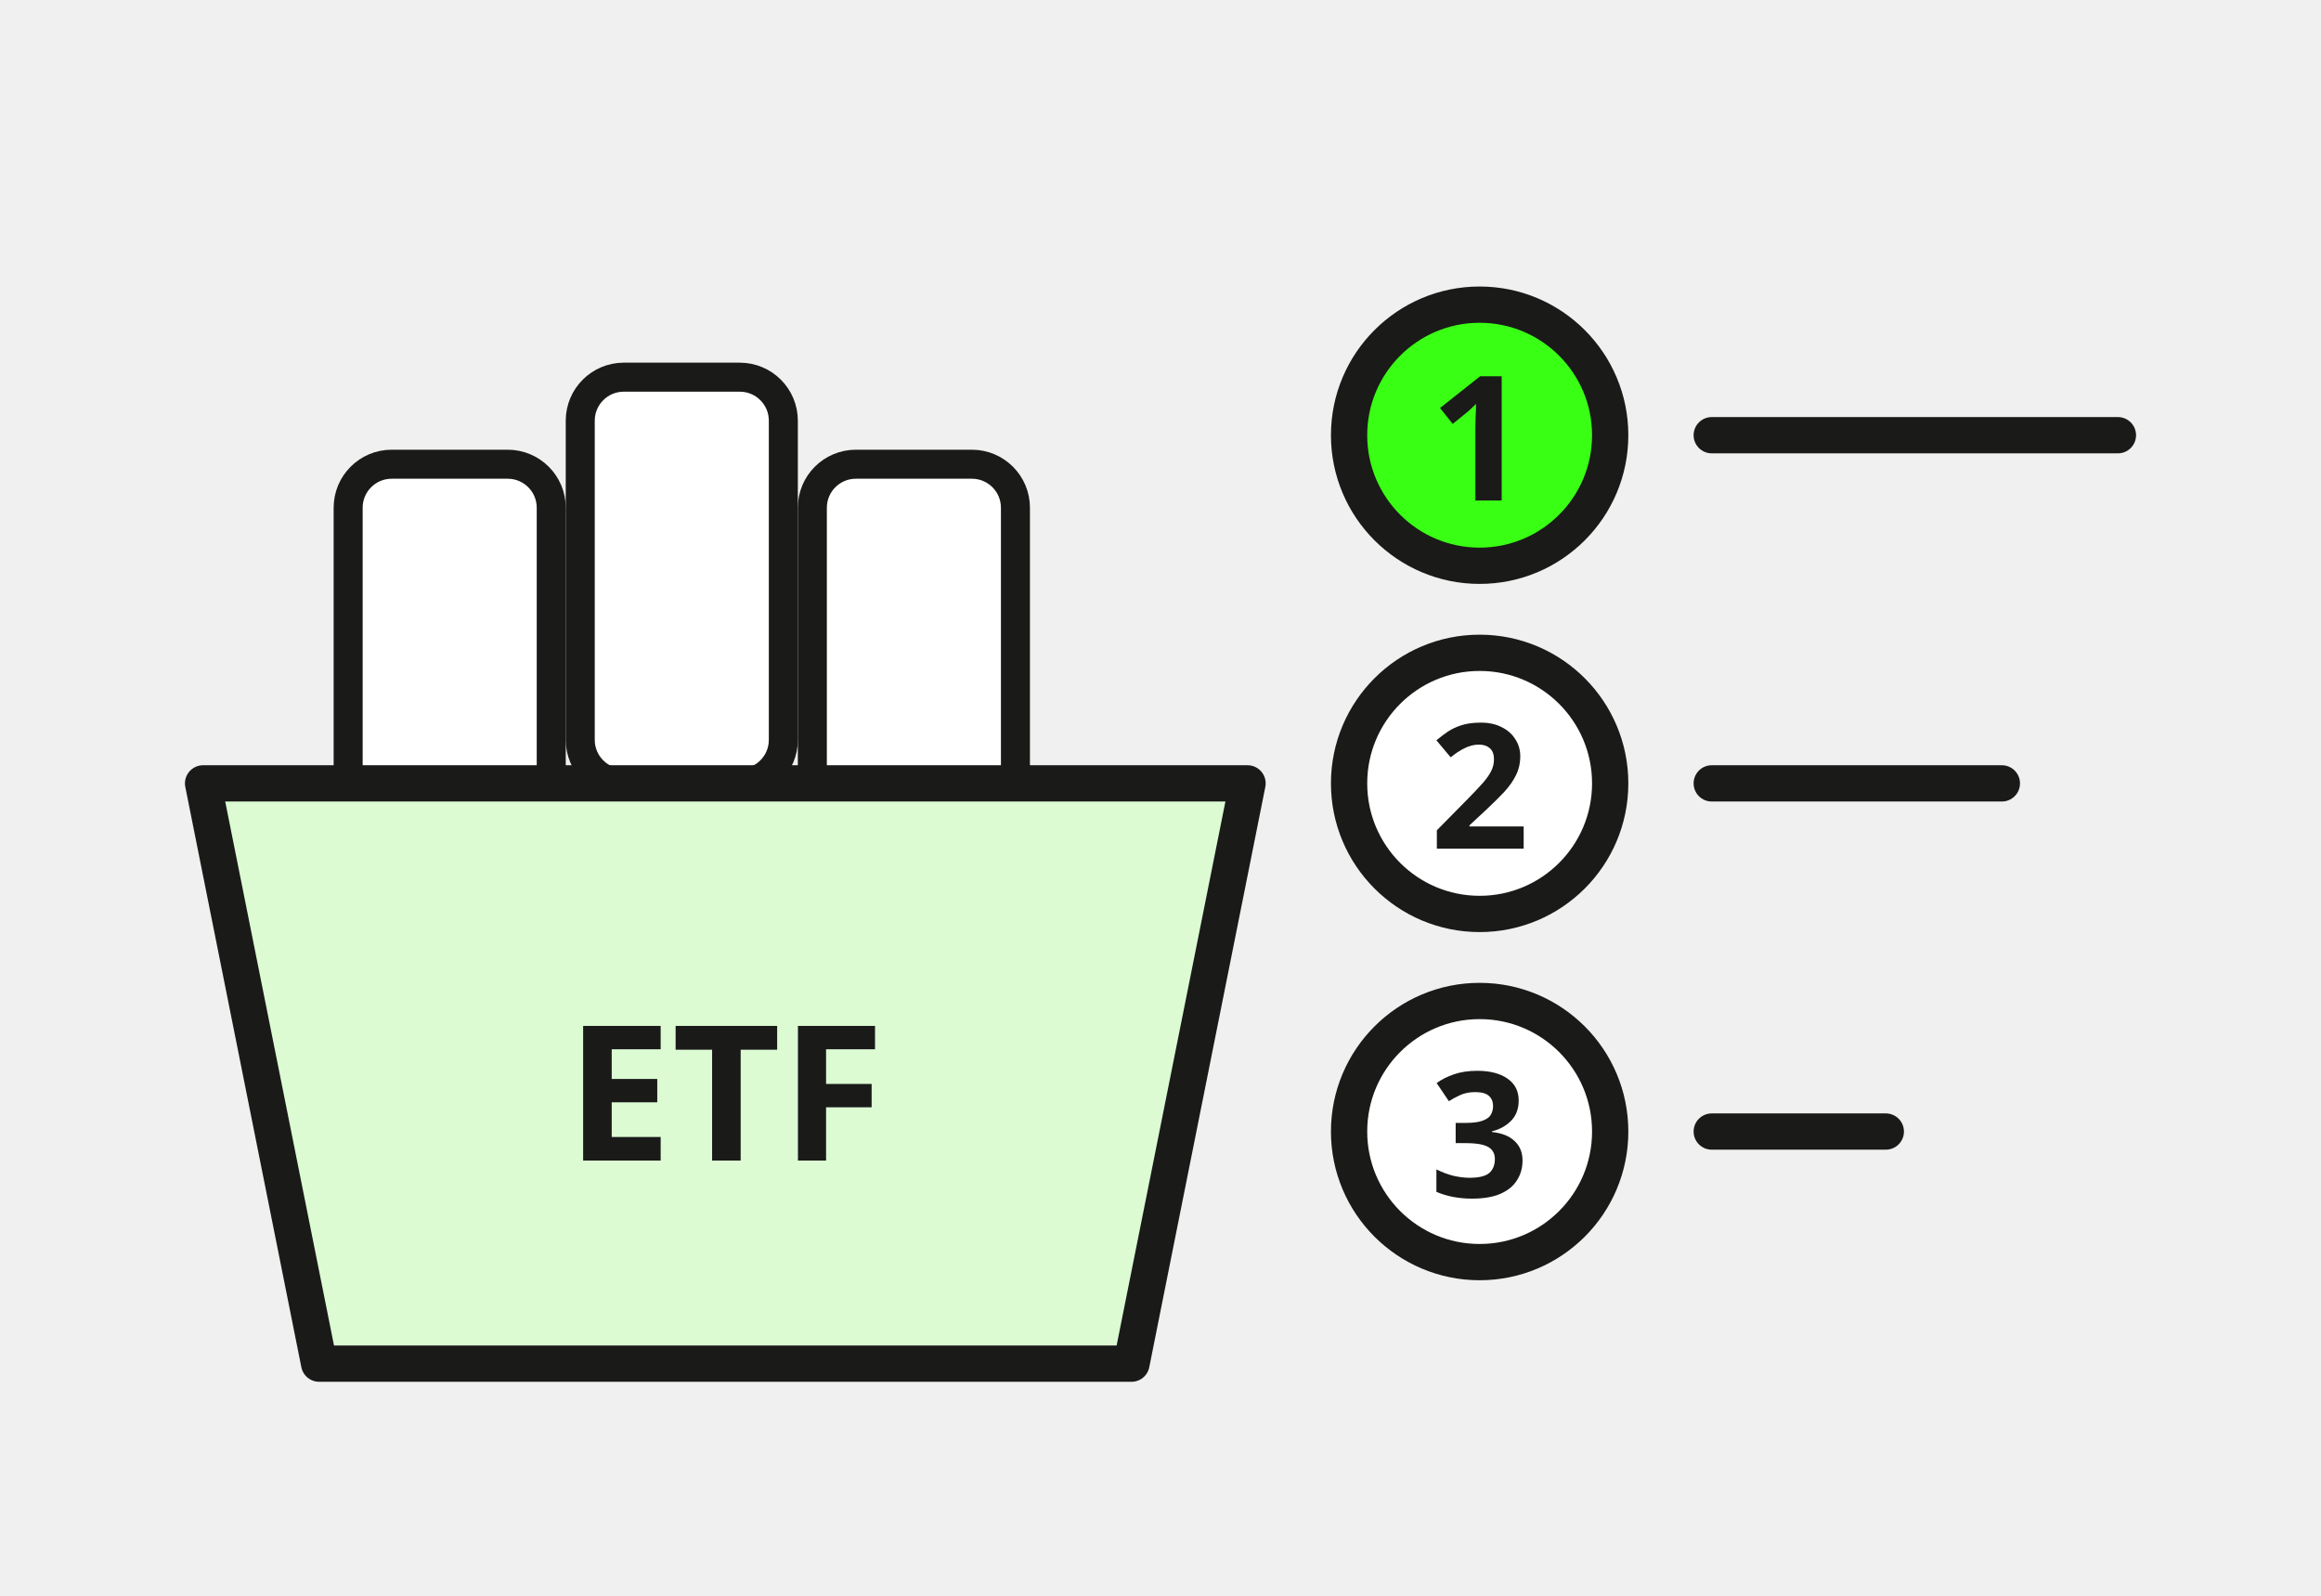
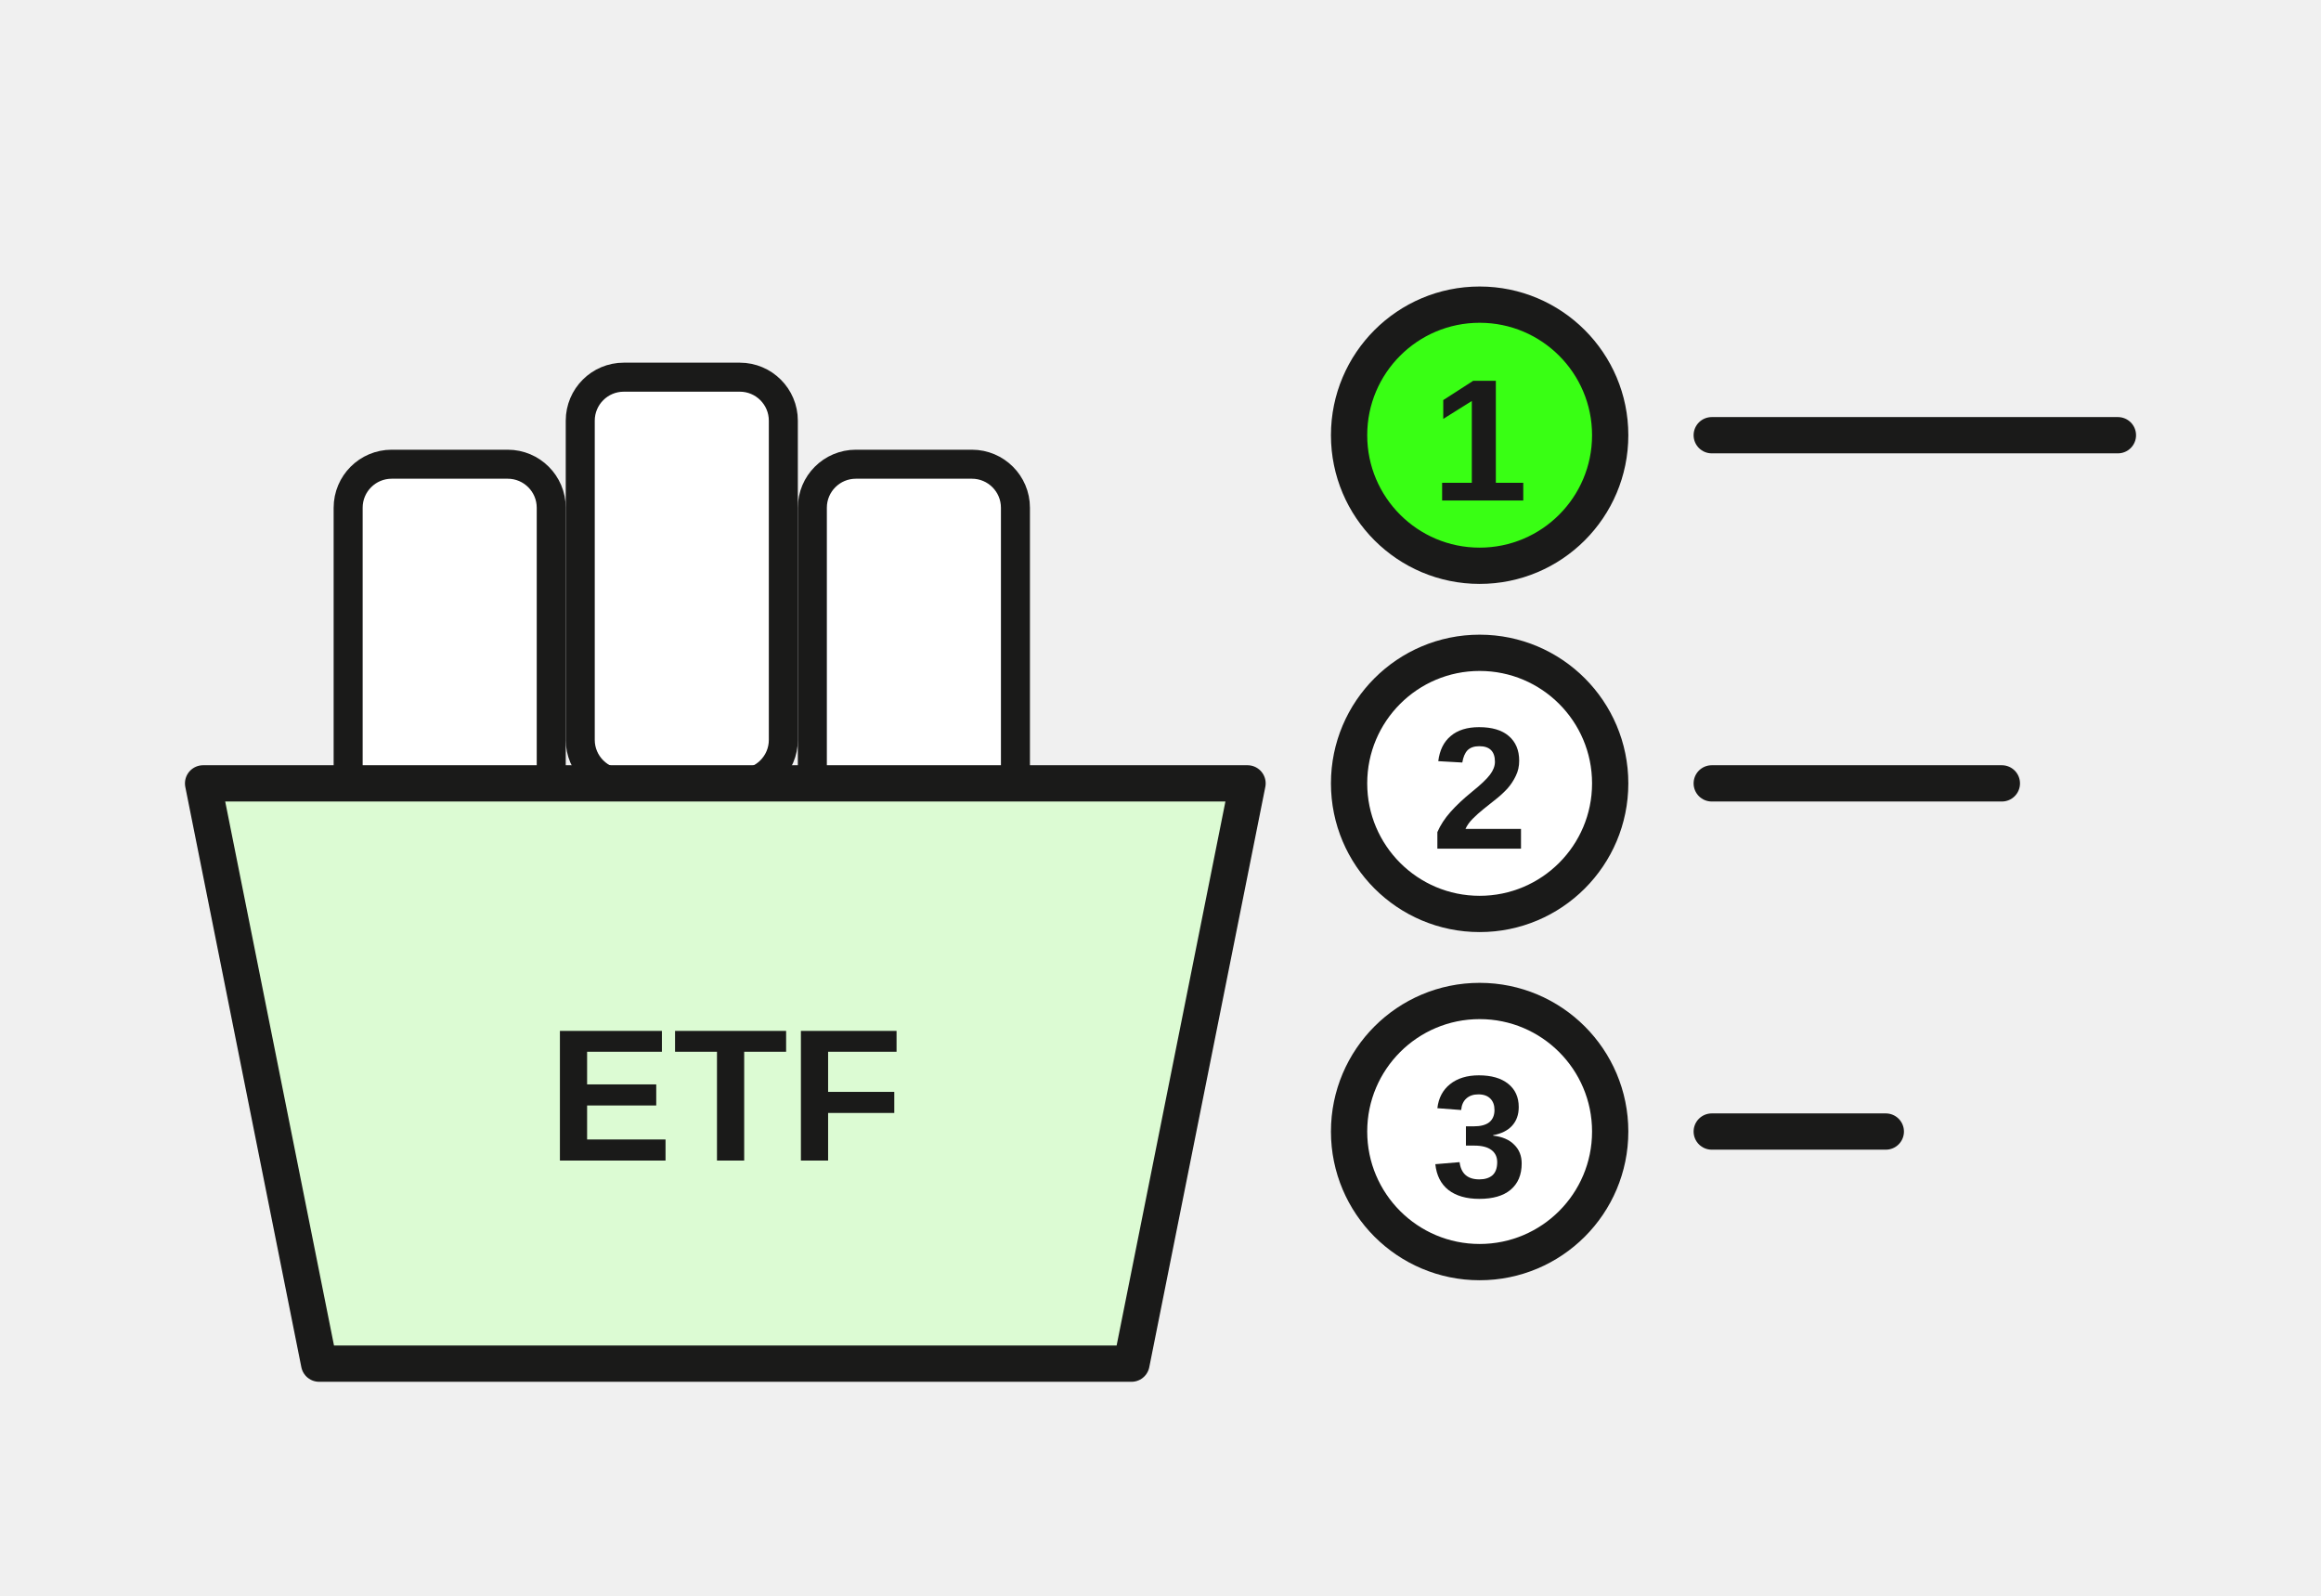
<svg xmlns="http://www.w3.org/2000/svg" viewBox="0 0 160 110" width="320" height="220" role="img" aria-label="Anleihen-ETFs">
  <rect x="24" y="32" width="14" height="28" rx="3" fill="#FFFFFF" stroke="#1A1A19" stroke-width="2" />
  <rect x="40" y="26" width="14" height="28" rx="3" fill="#FFFFFF" stroke="#1A1A19" stroke-width="2" />
  <rect x="56" y="32" width="14" height="28" rx="3" fill="#FFFFFF" stroke="#1A1A19" stroke-width="2" />
  <path d="M14 54H86L78 94H22Z" fill="#DCFBD3" stroke="#1A1A19" stroke-width="2.5" stroke-linecap="round" stroke-linejoin="round" />
-   <text x="50" y="80" text-anchor="middle" font-family="Manrope, sans-serif" font-weight="800" font-size="13" fill="#1A1A19">ETF</text>
+   <text x="50" y="80" text-anchor="middle" font-family="'Source Sans 3', 'Helvetica Neue', Arial, sans-serif" font-weight="600" font-size="13" fill="#1A1A19">ETF</text>
  <circle cx="102" cy="30" r="9" fill="#39FF14" stroke="#1A1A19" stroke-width="2.5" />
-   <text x="102" y="34.5" text-anchor="middle" font-family="Manrope, sans-serif" font-weight="800" font-size="12" fill="#1A1A19">1</text>
+   <text x="102" y="34.5" text-anchor="middle" font-family="'Source Sans 3', 'Helvetica Neue', Arial, sans-serif" font-weight="600" font-size="12" fill="#1A1A19">1</text>
  <path d="M118 30H146" fill="none" stroke="#1A1A19" stroke-width="2.5" stroke-linecap="round" stroke-linejoin="round" />
  <circle cx="102" cy="54" r="9" fill="#FFFFFF" stroke="#1A1A19" stroke-width="2.5" />
-   <text x="102" y="58.5" text-anchor="middle" font-family="Manrope, sans-serif" font-weight="800" font-size="12" fill="#1A1A19">2</text>
+   <text x="102" y="58.5" text-anchor="middle" font-family="'Source Sans 3', 'Helvetica Neue', Arial, sans-serif" font-weight="600" font-size="12" fill="#1A1A19">2</text>
  <path d="M118 54H138" fill="none" stroke="#1A1A19" stroke-width="2.5" stroke-linecap="round" stroke-linejoin="round" />
  <circle cx="102" cy="78" r="9" fill="#FFFFFF" stroke="#1A1A19" stroke-width="2.5" />
-   <text x="102" y="82.5" text-anchor="middle" font-family="Manrope, sans-serif" font-weight="800" font-size="12" fill="#1A1A19">3</text>
+   <text x="102" y="82.5" text-anchor="middle" font-family="'Source Sans 3', 'Helvetica Neue', Arial, sans-serif" font-weight="600" font-size="12" fill="#1A1A19">3</text>
  <path d="M118 78H130" fill="none" stroke="#1A1A19" stroke-width="2.5" stroke-linecap="round" stroke-linejoin="round" />
</svg>
